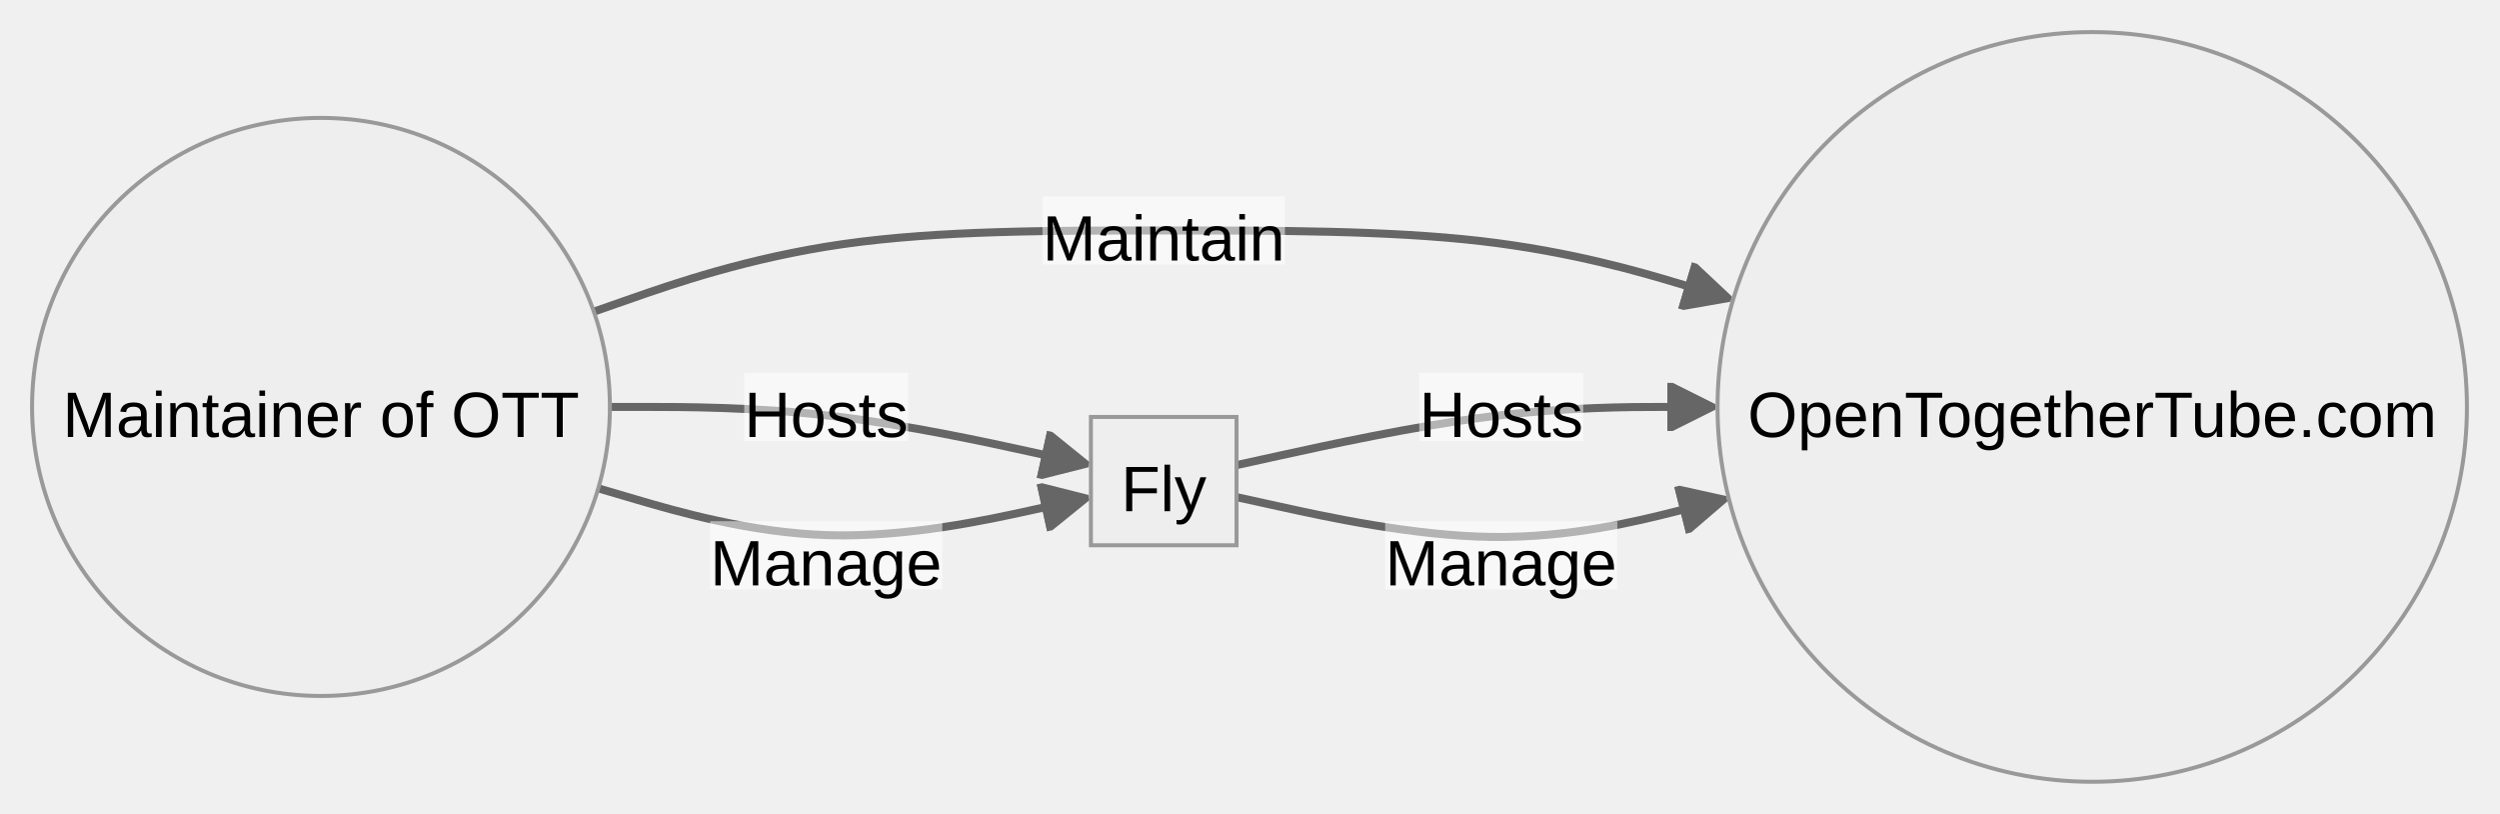
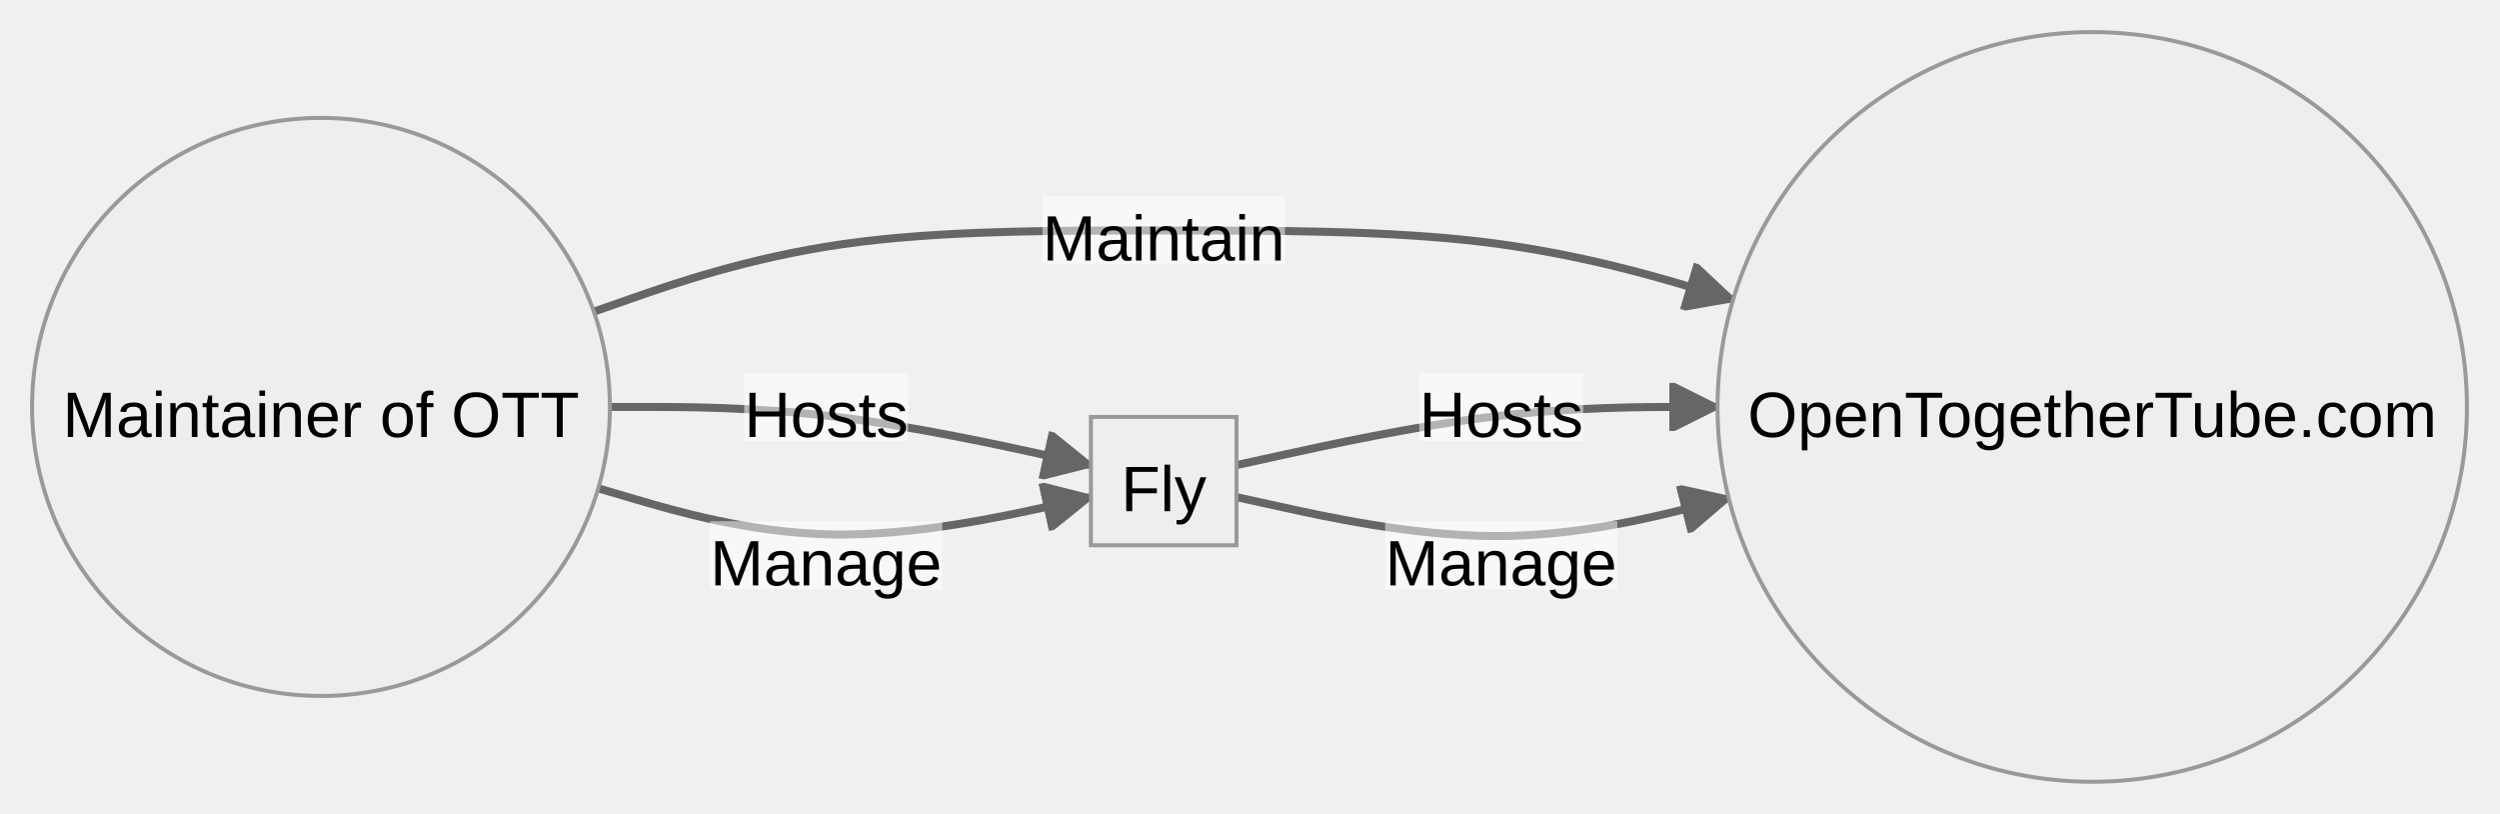
<svg xmlns="http://www.w3.org/2000/svg" aria-roledescription="flowchart-v2" role="graphics-document document" viewBox="-8 -8 623.438 202.953" style="max-width: 623.438px; background-color: white;" width="100%" id="my-svg">
  <style>#my-svg{font-family:"trebuchet ms",verdana,arial,sans-serif;font-size:16px;fill:#000000;}#my-svg .error-icon{fill:#552222;}#my-svg .error-text{fill:#552222;stroke:#552222;}#my-svg .edge-thickness-normal{stroke-width:2px;}#my-svg .edge-thickness-thick{stroke-width:3.5px;}#my-svg .edge-pattern-solid{stroke-dasharray:0;}#my-svg .edge-pattern-dashed{stroke-dasharray:3;}#my-svg .edge-pattern-dotted{stroke-dasharray:2;}#my-svg .marker{fill:#666;stroke:#666;}#my-svg .marker.cross{stroke:#666;}#my-svg svg{font-family:"trebuchet ms",verdana,arial,sans-serif;font-size:16px;}#my-svg .label{font-family:"trebuchet ms",verdana,arial,sans-serif;color:#000000;}#my-svg .cluster-label text{fill:#333;}#my-svg .cluster-label span,#my-svg p{color:#333;}#my-svg .label text,#my-svg span,#my-svg p{fill:#000000;color:#000000;}#my-svg .node rect,#my-svg .node circle,#my-svg .node ellipse,#my-svg .node polygon,#my-svg .node path{fill:#eee;stroke:#999;stroke-width:1px;}#my-svg .flowchart-label text{text-anchor:middle;}#my-svg .node .label{text-align:center;}#my-svg .node.clickable{cursor:pointer;}#my-svg .arrowheadPath{fill:#333333;}#my-svg .edgePath .path{stroke:#666;stroke-width:2.0px;}#my-svg .flowchart-link{stroke:#666;fill:none;}#my-svg .edgeLabel{background-color:white;text-align:center;}#my-svg .edgeLabel rect{opacity:0.5;background-color:white;fill:white;}#my-svg .labelBkg{background-color:rgba(255, 255, 255, 0.5);}#my-svg .cluster rect{fill:hsl(0, 0%, 98.922%);stroke:#707070;stroke-width:1px;}#my-svg .cluster text{fill:#333;}#my-svg .cluster span,#my-svg p{color:#333;}#my-svg div.mermaidTooltip{position:absolute;text-align:center;max-width:200px;padding:2px;font-family:"trebuchet ms",verdana,arial,sans-serif;font-size:12px;background:hsl(-160, 0%, 93.333%);border:1px solid #707070;border-radius:2px;pointer-events:none;z-index:100;}#my-svg .flowchartTitleText{text-anchor:middle;font-size:18px;fill:#000000;}#my-svg :root{--mermaid-font-family:"trebuchet ms",verdana,arial,sans-serif;}</style>
  <g>
-     <marker orient="auto" markerHeight="12" markerWidth="12" markerUnits="userSpaceOnUse" refY="5" refX="6" viewBox="0 0 10 10" class="marker flowchart" id="my-svg_flowchart-pointEnd">
+     <marker orient="auto" markerHeight="12" markerWidth="12" markerUnits="userSpaceOnUse" refY="5" refX="10" viewBox="0 0 10 10" class="marker flowchart" id="flowchart-pointEnd">
      <path style="stroke-width: 1; stroke-dasharray: 1, 0;" class="arrowMarkerPath" d="M 0 0 L 10 5 L 0 10 z" />
    </marker>
-     <marker orient="auto" markerHeight="12" markerWidth="12" markerUnits="userSpaceOnUse" refY="5" refX="4.5" viewBox="0 0 10 10" class="marker flowchart" id="my-svg_flowchart-pointStart">
+     <marker orient="auto" markerHeight="12" markerWidth="12" markerUnits="userSpaceOnUse" refY="5" refX="0" viewBox="0 0 10 10" class="marker flowchart" id="flowchart-pointStart">
      <path style="stroke-width: 1; stroke-dasharray: 1, 0;" class="arrowMarkerPath" d="M 0 5 L 10 10 L 10 0 z" />
    </marker>
-     <marker orient="auto" markerHeight="11" markerWidth="11" markerUnits="userSpaceOnUse" refY="5" refX="11" viewBox="0 0 10 10" class="marker flowchart" id="my-svg_flowchart-circleEnd">
+     <marker orient="auto" markerHeight="11" markerWidth="11" markerUnits="userSpaceOnUse" refY="5" refX="11" viewBox="0 0 10 10" class="marker flowchart" id="flowchart-circleEnd">
      <circle style="stroke-width: 1; stroke-dasharray: 1, 0;" class="arrowMarkerPath" r="5" cy="5" cx="5" />
    </marker>
-     <marker orient="auto" markerHeight="11" markerWidth="11" markerUnits="userSpaceOnUse" refY="5" refX="-1" viewBox="0 0 10 10" class="marker flowchart" id="my-svg_flowchart-circleStart">
+     <marker orient="auto" markerHeight="11" markerWidth="11" markerUnits="userSpaceOnUse" refY="5" refX="-1" viewBox="0 0 10 10" class="marker flowchart" id="flowchart-circleStart">
      <circle style="stroke-width: 1; stroke-dasharray: 1, 0;" class="arrowMarkerPath" r="5" cy="5" cx="5" />
    </marker>
-     <marker orient="auto" markerHeight="11" markerWidth="11" markerUnits="userSpaceOnUse" refY="5.2" refX="12" viewBox="0 0 11 11" class="marker cross flowchart" id="my-svg_flowchart-crossEnd">
+     <marker orient="auto" markerHeight="11" markerWidth="11" markerUnits="userSpaceOnUse" refY="5.2" refX="12" viewBox="0 0 11 11" class="marker cross flowchart" id="flowchart-crossEnd">
      <path style="stroke-width: 2; stroke-dasharray: 1, 0;" class="arrowMarkerPath" d="M 1,1 l 9,9 M 10,1 l -9,9" />
    </marker>
-     <marker orient="auto" markerHeight="11" markerWidth="11" markerUnits="userSpaceOnUse" refY="5.2" refX="-1" viewBox="0 0 11 11" class="marker cross flowchart" id="my-svg_flowchart-crossStart">
+     <marker orient="auto" markerHeight="11" markerWidth="11" markerUnits="userSpaceOnUse" refY="5.2" refX="-1" viewBox="0 0 11 11" class="marker cross flowchart" id="flowchart-crossStart">
      <path style="stroke-width: 2; stroke-dasharray: 1, 0;" class="arrowMarkerPath" d="M 1,1 l 9,9 M 10,1 l -9,9" />
    </marker>
    <g class="root">
      <g class="clusters" />
      <g class="edgePaths">
-         <path marker-end="url(#my-svg_flowchart-pointEnd)" style="fill:none;" class="edge-thickness-normal edge-pattern-solid flowchart-link LS-Maintainer LE-Fly" id="L-Maintainer-Fly-0" d="M144.156,93.477L153.15,93.477C162.143,93.477,180.13,93.477,199.267,95.705C218.405,97.934,238.692,102.391,248.836,104.62L258.98,106.848" />
-         <path marker-end="url(#my-svg_flowchart-pointEnd)" style="fill:none;" class="edge-thickness-normal edge-pattern-solid flowchart-link LS-Maintainer LE-Website" id="L-Maintainer-Website-0" d="M140.129,69.72L149.794,66.346C159.458,62.972,178.788,56.224,202.486,52.851C226.185,49.477,254.253,49.477,282.32,49.477C310.388,49.477,338.456,49.477,361.287,52.102C384.119,54.728,401.714,59.979,410.512,62.604L419.309,65.23" />
-         <path marker-end="url(#my-svg_flowchart-pointEnd)" style="fill:none;" class="edge-thickness-normal edge-pattern-solid flowchart-link LS-Maintainer LE-Fly" id="L-Maintainer-Fly-1" d="M141.238,113.779L150.718,116.562C160.198,119.345,179.157,124.911,198.781,125.465C218.405,126.019,238.692,121.562,248.836,119.333L258.98,117.105" />
-         <path marker-end="url(#my-svg_flowchart-pointEnd)" style="fill:none;" class="edge-thickness-normal edge-pattern-solid flowchart-link LS-Fly LE-Website" id="L-Fly-Website-0" d="M300.484,107.986L311.491,105.568C322.497,103.149,344.51,98.313,363.627,95.895C382.744,93.477,398.964,93.477,407.074,93.477L415.184,93.477" />
-         <path marker-end="url(#my-svg_flowchart-pointEnd)" style="fill:none;" class="edge-thickness-normal edge-pattern-solid flowchart-link LS-Fly LE-Website" id="L-Fly-Website-1" d="M300.484,115.967L311.491,118.386C322.497,120.804,344.51,125.64,364.122,125.899C383.734,126.158,400.945,121.838,409.55,119.679L418.155,117.519" />
+         <path marker-end="url(#flowchart-pointEnd)" style="fill:none;" class="edge-thickness-normal edge-pattern-solid flowchart-link LS-Maintainer LE-Fly" id="L-Maintainer-Fly-0" d="M144.156,93.477L153.15,93.477C162.143,93.477,180.13,93.477,200.13,95.895C220.13,98.313,242.143,103.149,253.15,105.568L264.156,107.986" />
+         <path marker-end="url(#flowchart-pointEnd)" style="fill:none;" class="edge-thickness-normal edge-pattern-solid flowchart-link LS-Maintainer LE-Website" id="L-Maintainer-Website-0" d="M140.129,69.72L149.794,66.346C159.458,62.972,178.788,56.224,202.486,52.851C226.185,49.477,254.253,49.477,282.32,49.477C310.388,49.477,338.456,49.477,362.134,52.355C385.812,55.233,405.1,60.989,414.744,63.867L424.388,66.745" />
+         <path marker-end="url(#flowchart-pointEnd)" style="fill:none;" class="edge-thickness-normal edge-pattern-solid flowchart-link LS-Maintainer LE-Fly" id="L-Maintainer-Fly-1" d="M141.238,113.779L150.718,116.562C160.198,119.345,179.157,124.911,199.644,125.275C220.13,125.64,242.143,120.804,253.15,118.386L264.156,115.967" />
+         <path marker-end="url(#flowchart-pointEnd)" style="fill:none;" class="edge-thickness-normal edge-pattern-solid flowchart-link LS-Fly LE-Website" id="L-Fly-Website-0" d="M300.484,107.986L311.491,105.568C322.497,103.149,344.51,98.313,364.51,95.895C384.51,93.477,402.497,93.477,411.491,93.477L420.484,93.477" />
+         <path marker-end="url(#flowchart-pointEnd)" style="fill:none;" class="edge-thickness-normal edge-pattern-solid flowchart-link LS-Fly LE-Website" id="L-Fly-Website-1" d="M300.484,115.967L311.491,118.386C322.497,120.804,344.51,125.64,364.979,125.684C385.448,125.727,404.372,120.978,413.834,118.604L423.296,116.229" />
      </g>
      <g class="edgeLabels">
        <g transform="translate(198.1172, 93.47656)" class="edgeLabel">
          <g transform="translate(-20.45312, -8.5)" class="label">
            <rect height="17" width="40.906" ry="0" rx="0" />
            <text style="">
              <tspan class="row" x="0" dy="1em" xml:space="preserve">Hosts</tspan>
            </text>
          </g>
        </g>
        <g transform="translate(282.3203, 49.47656)" class="edgeLabel">
          <g transform="translate(-30.24219, -8.5)" class="label">
            <rect height="17" width="60.484" ry="0" rx="0" />
            <text style="">
              <tspan class="row" x="0" dy="1em" xml:space="preserve">Maintain</tspan>
            </text>
          </g>
        </g>
        <g transform="translate(198.1172, 130.4766)" class="edgeLabel">
          <g transform="translate(-28.96094, -8.5)" class="label">
            <rect height="17" width="57.922" ry="0" rx="0" />
            <text style="">
              <tspan class="row" x="0" dy="1em" xml:space="preserve">Manage</tspan>
            </text>
          </g>
        </g>
        <g transform="translate(366.5234, 93.47656)" class="edgeLabel">
          <g transform="translate(-20.45312, -8.5)" class="label">
            <rect height="17" width="40.906" ry="0" rx="0" />
            <text style="">
              <tspan class="row" x="0" dy="1em" xml:space="preserve">Hosts</tspan>
            </text>
          </g>
        </g>
        <g transform="translate(366.5234, 130.4766)" class="edgeLabel">
          <g transform="translate(-28.96094, -8.5)" class="label">
            <rect height="17" width="57.922" ry="0" rx="0" />
            <text style="">
              <tspan class="row" x="0" dy="1em" xml:space="preserve">Manage</tspan>
            </text>
          </g>
        </g>
      </g>
      <g class="nodes">
        <g transform="translate(72.07812, 93.47656)" id="flowchart-Maintainer-0" class="node default default flowchart-label">
          <circle height="32" width="144.156" r="72.078" ry="0" rx="0" style="" />
          <g transform="translate(0, -8.5)" style="" class="label">
            <rect />
            <text style="">
              <tspan class="row" x="0" dy="1em" xml:space="preserve">Maintainer of OTT</tspan>
            </text>
          </g>
        </g>
        <g transform="translate(513.9609, 93.47656)" id="flowchart-Website-1" class="node default default flowchart-label">
          <circle height="32" width="186.953" r="93.477" ry="0" rx="0" style="" />
          <g transform="translate(0, -8.5)" style="" class="label">
            <rect />
            <text style="">
              <tspan class="row" x="0" dy="1em" xml:space="preserve">OpenTogetherTube.com</tspan>
            </text>
          </g>
        </g>
        <g transform="translate(282.3203, 111.9766)" id="flowchart-Fly-3" class="node default default flowchart-label">
          <rect height="32" width="36.328" y="-16" x="-18.164" ry="0" rx="0" style="" class="basic label-container" />
          <g transform="translate(0, -8.5)" style="" class="label">
            <rect />
            <text style="">
              <tspan class="row" x="0" dy="1em" xml:space="preserve">Fly</tspan>
            </text>
          </g>
        </g>
      </g>
    </g>
  </g>
</svg>
